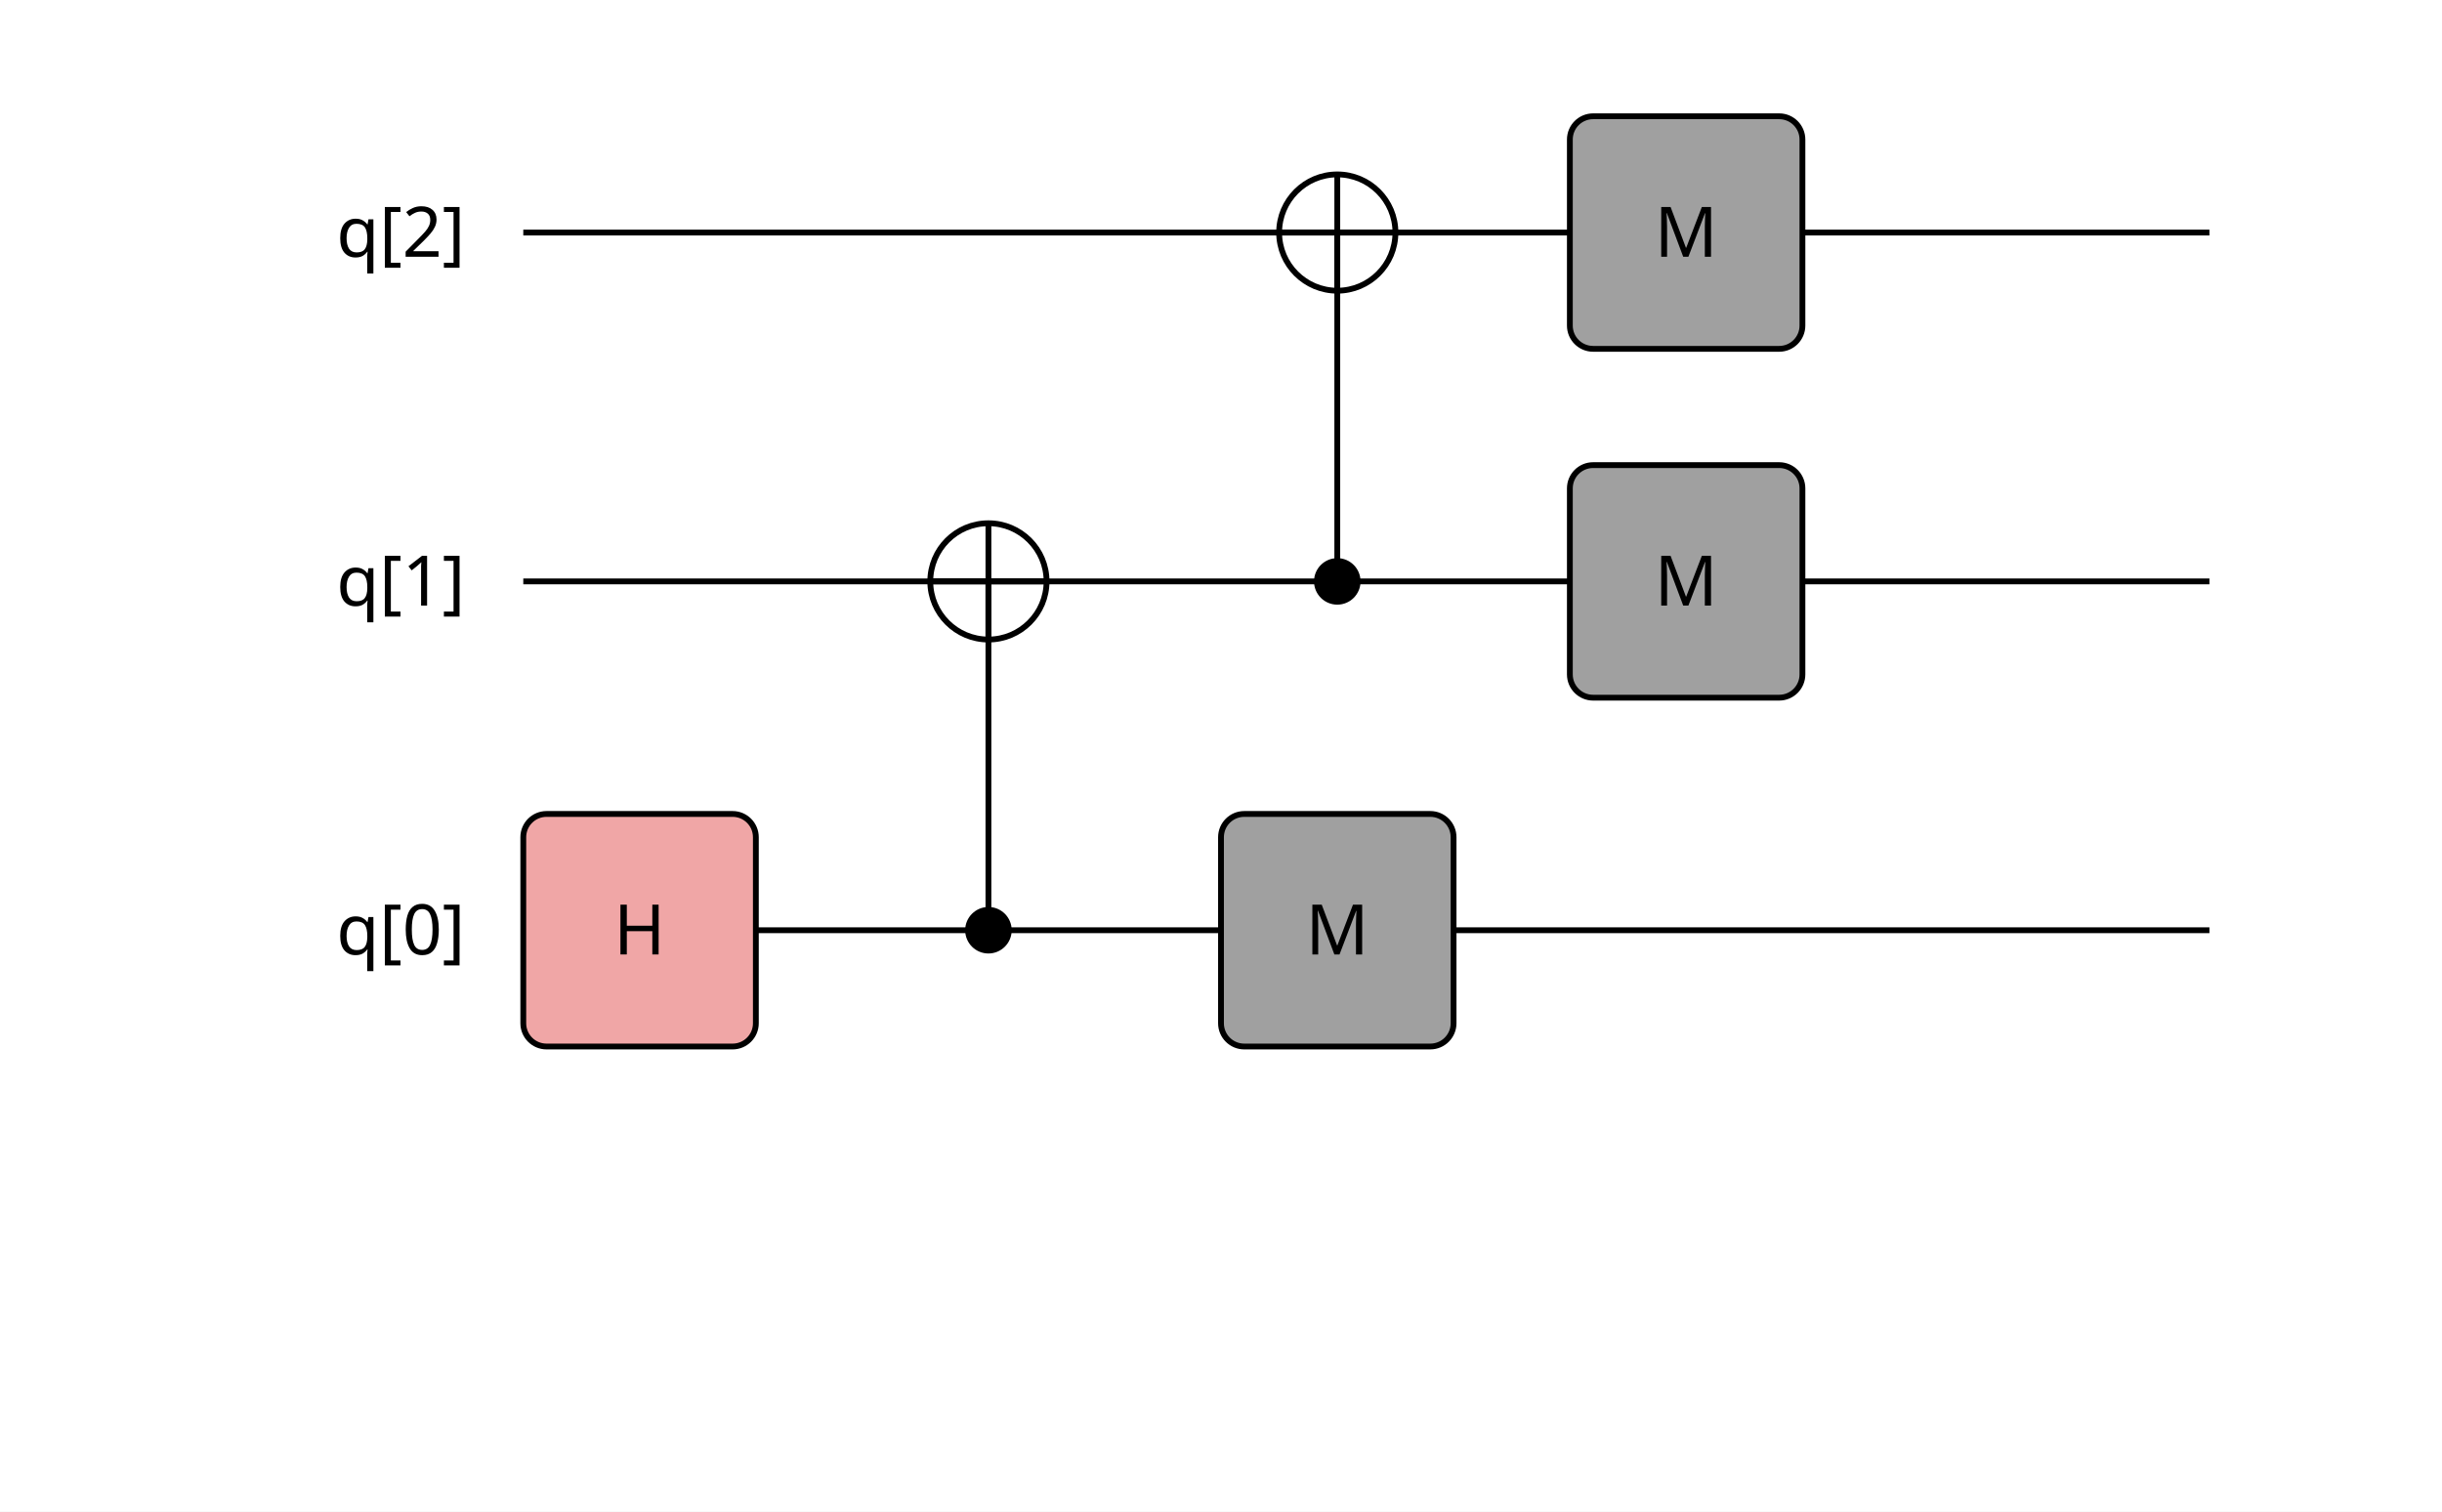
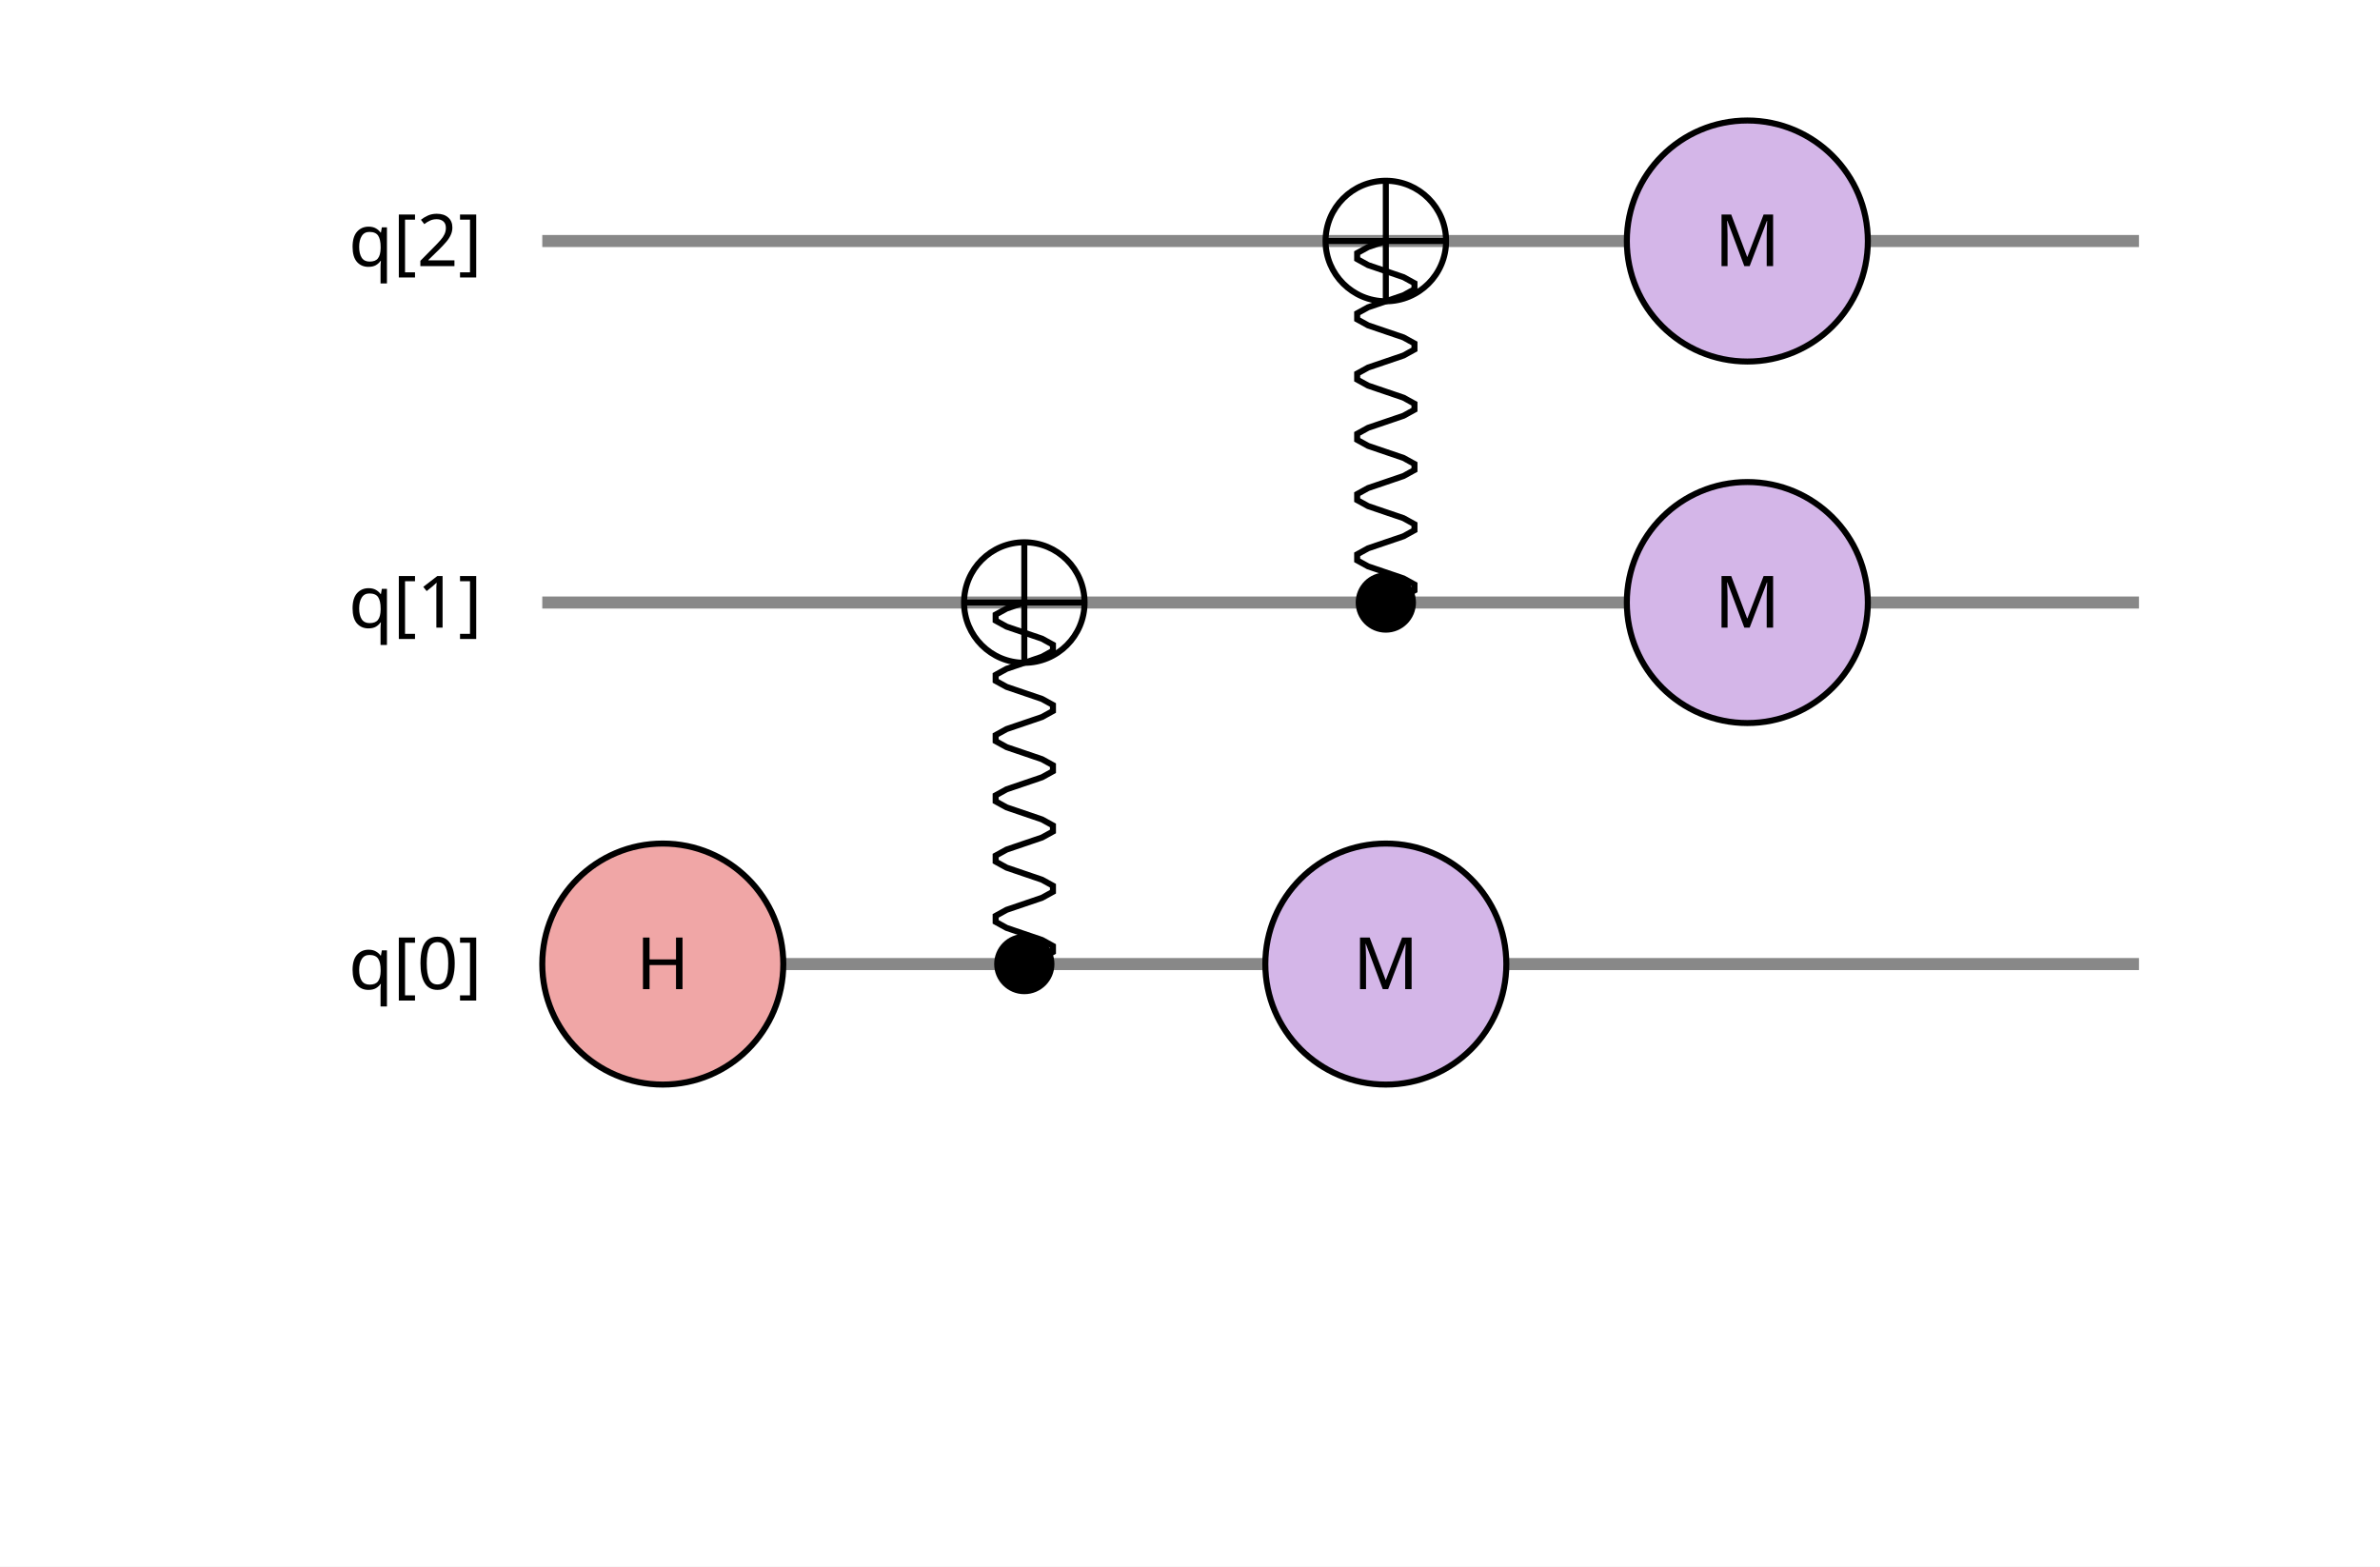
- <svg xmlns="http://www.w3.org/2000/svg" width="420" height="260" viewBox="0 0 420 260">
+ <svg xmlns="http://www.w3.org/2000/svg" width="395.0" height="260" viewBox="0 0 395.0 260">
  <rect width="100%" height="100%" fill="#ffffff" />
  <text x="80" y="160" fill="#000000" font-family="sans-serif" font-size="12" text-anchor="end" dominant-baseline="middle">q[0]</text>
  <text x="80" y="100" fill="#000000" font-family="sans-serif" font-size="12" text-anchor="end" dominant-baseline="middle">q[1]</text>
  <text x="80" y="40" fill="#000000" font-family="sans-serif" font-size="12" text-anchor="end" dominant-baseline="middle">q[2]</text>
-   <line x1="90" y1="160" x2="380" y2="160" stroke="#000000" stroke-width="1" />
-   <line x1="90" y1="100" x2="380" y2="100" stroke="#000000" stroke-width="1" />
-   <line x1="90" y1="40" x2="380" y2="40" stroke="#000000" stroke-width="1" />
-   <rect x="90.0" y="140.0" width="40" height="40" fill="#f0a6a6" stroke="#000000" rx="4" />
+   <line x1="90" y1="160" x2="355.0" y2="160" stroke="#888888" stroke-width="2" stroke-dasharray="" />
+   <line x1="90" y1="100" x2="355.0" y2="100" stroke="#888888" stroke-width="2" stroke-dasharray="" />
+   <line x1="90" y1="40" x2="355.0" y2="40" stroke="#888888" stroke-width="2" stroke-dasharray="" />
+   <circle cx="110.0" cy="160" r="20" fill="#f0a6a6" stroke="#000000" stroke-width="1" />
  <text x="110.0" y="160" fill="#000000" font-family="sans-serif" font-size="12" text-anchor="middle" dominant-baseline="middle">H</text>
-   <line x1="170.0" y1="160" x2="170.0" y2="100" stroke="#000000" stroke-width="1" />
-   <circle cx="170.0" cy="160" r="4" fill="#000000" />
+   <path d="M 170.0 160.0 L 172.939 159.0 L 174.755 158.0 L 174.755 157.0 L 172.939 156.0 L 170.0 155.0 L 167.061 154.0 L 165.245 153.0 L 165.245 152.0 L 167.061 151.0 L 170.0 150.0 L 172.939 149.0 L 174.755 148.0 L 174.755 147.0 L 172.939 146.0 L 170.0 145.0 L 167.061 144.0 L 165.245 143.0 L 165.245 142.0 L 167.061 141.0 L 170.0 140.0 L 172.939 139.0 L 174.755 138.0 L 174.755 137.0 L 172.939 136.0 L 170.0 135.0 L 167.061 134.0 L 165.245 133.0 L 165.245 132.0 L 167.061 131.0 L 170.0 130.0 L 172.939 129.0 L 174.755 128.0 L 174.755 127.0 L 172.939 126.0 L 170.0 125.0 L 167.061 124.0 L 165.245 123.0 L 165.245 122.0 L 167.061 121.0 L 170.0 120.0 L 172.939 119.0 L 174.755 118.0 L 174.755 117.0 L 172.939 116.0 L 170.0 115.0 L 167.061 114.0 L 165.245 113.0 L 165.245 112.0 L 167.061 111.0 L 170.0 110.0 L 172.939 109.0 L 174.755 108.0 L 174.755 107.0 L 172.939 106.0 L 170.0 105.0 L 167.061 104.0 L 165.245 103.0 L 165.245 102.0 L 167.061 101.0 L 170.0 100.0" stroke="#000000" stroke-width="1" fill="none" stroke-dasharray="" />
+   <circle cx="170.0" cy="160" r="5" fill="#000000" stroke="none" stroke-width="1" />
  <circle cx="170.0" cy="100" r="10" fill="none" stroke="#000000" stroke-width="1" />
  <line x1="160.0" y1="100" x2="180.0" y2="100" stroke="#000000" stroke-width="1" />
  <line x1="170.0" y1="90" x2="170.0" y2="110" stroke="#000000" stroke-width="1" />
-   <line x1="230.0" y1="100" x2="230.0" y2="40" stroke="#000000" stroke-width="1" />
-   <circle cx="230.0" cy="100" r="4" fill="#000000" />
+   <path d="M 230.0 100.0 L 232.939 99.0 L 234.755 98.0 L 234.755 97.0 L 232.939 96.0 L 230.0 95.0 L 227.061 94.0 L 225.245 93.0 L 225.245 92.0 L 227.061 91.0 L 230.0 90.0 L 232.939 89.0 L 234.755 88.0 L 234.755 87.0 L 232.939 86.0 L 230.0 85.0 L 227.061 84.0 L 225.245 83.0 L 225.245 82.0 L 227.061 81.0 L 230.0 80.0 L 232.939 79.0 L 234.755 78.0 L 234.755 77.0 L 232.939 76.0 L 230.0 75.0 L 227.061 74.0 L 225.245 73.0 L 225.245 72.0 L 227.061 71.0 L 230.0 70.0 L 232.939 69.0 L 234.755 68.0 L 234.755 67.0 L 232.939 66.0 L 230.0 65.0 L 227.061 64.0 L 225.245 63.0 L 225.245 62.0 L 227.061 61.0 L 230.0 60.0 L 232.939 59.0 L 234.755 58.0 L 234.755 57.0 L 232.939 56.0 L 230.0 55.0 L 227.061 54.0 L 225.245 53.0 L 225.245 52.0 L 227.061 51.0 L 230.0 50.0 L 232.939 49.0 L 234.755 48.0 L 234.755 47.0 L 232.939 46.0 L 230.0 45.0 L 227.061 44.0 L 225.245 43.0 L 225.245 42.0 L 227.061 41.0 L 230.0 40.0" stroke="#000000" stroke-width="1" fill="none" stroke-dasharray="" />
+   <circle cx="230.0" cy="100" r="5" fill="#000000" stroke="none" stroke-width="1" />
  <circle cx="230.0" cy="40" r="10" fill="none" stroke="#000000" stroke-width="1" />
  <line x1="220.0" y1="40" x2="240.0" y2="40" stroke="#000000" stroke-width="1" />
  <line x1="230.0" y1="30" x2="230.0" y2="50" stroke="#000000" stroke-width="1" />
-   <rect x="210.0" y="140.0" width="40" height="40" fill="#A0A0A0" stroke="#000000" rx="4" />
+   <circle cx="230.0" cy="160" r="20" fill="#d4b6e8" stroke="#000000" stroke-width="1" />
  <text x="230.0" y="160" fill="#000000" font-family="sans-serif" font-size="12" text-anchor="middle" dominant-baseline="middle">M</text>
-   <rect x="270.0" y="80.0" width="40" height="40" fill="#A0A0A0" stroke="#000000" rx="4" />
+   <circle cx="290.0" cy="100" r="20" fill="#d4b6e8" stroke="#000000" stroke-width="1" />
  <text x="290.0" y="100" fill="#000000" font-family="sans-serif" font-size="12" text-anchor="middle" dominant-baseline="middle">M</text>
-   <rect x="270.0" y="20.0" width="40" height="40" fill="#A0A0A0" stroke="#000000" rx="4" />
+   <circle cx="290.0" cy="40" r="20" fill="#d4b6e8" stroke="#000000" stroke-width="1" />
  <text x="290.0" y="40" fill="#000000" font-family="sans-serif" font-size="12" text-anchor="middle" dominant-baseline="middle">M</text>
</svg>
